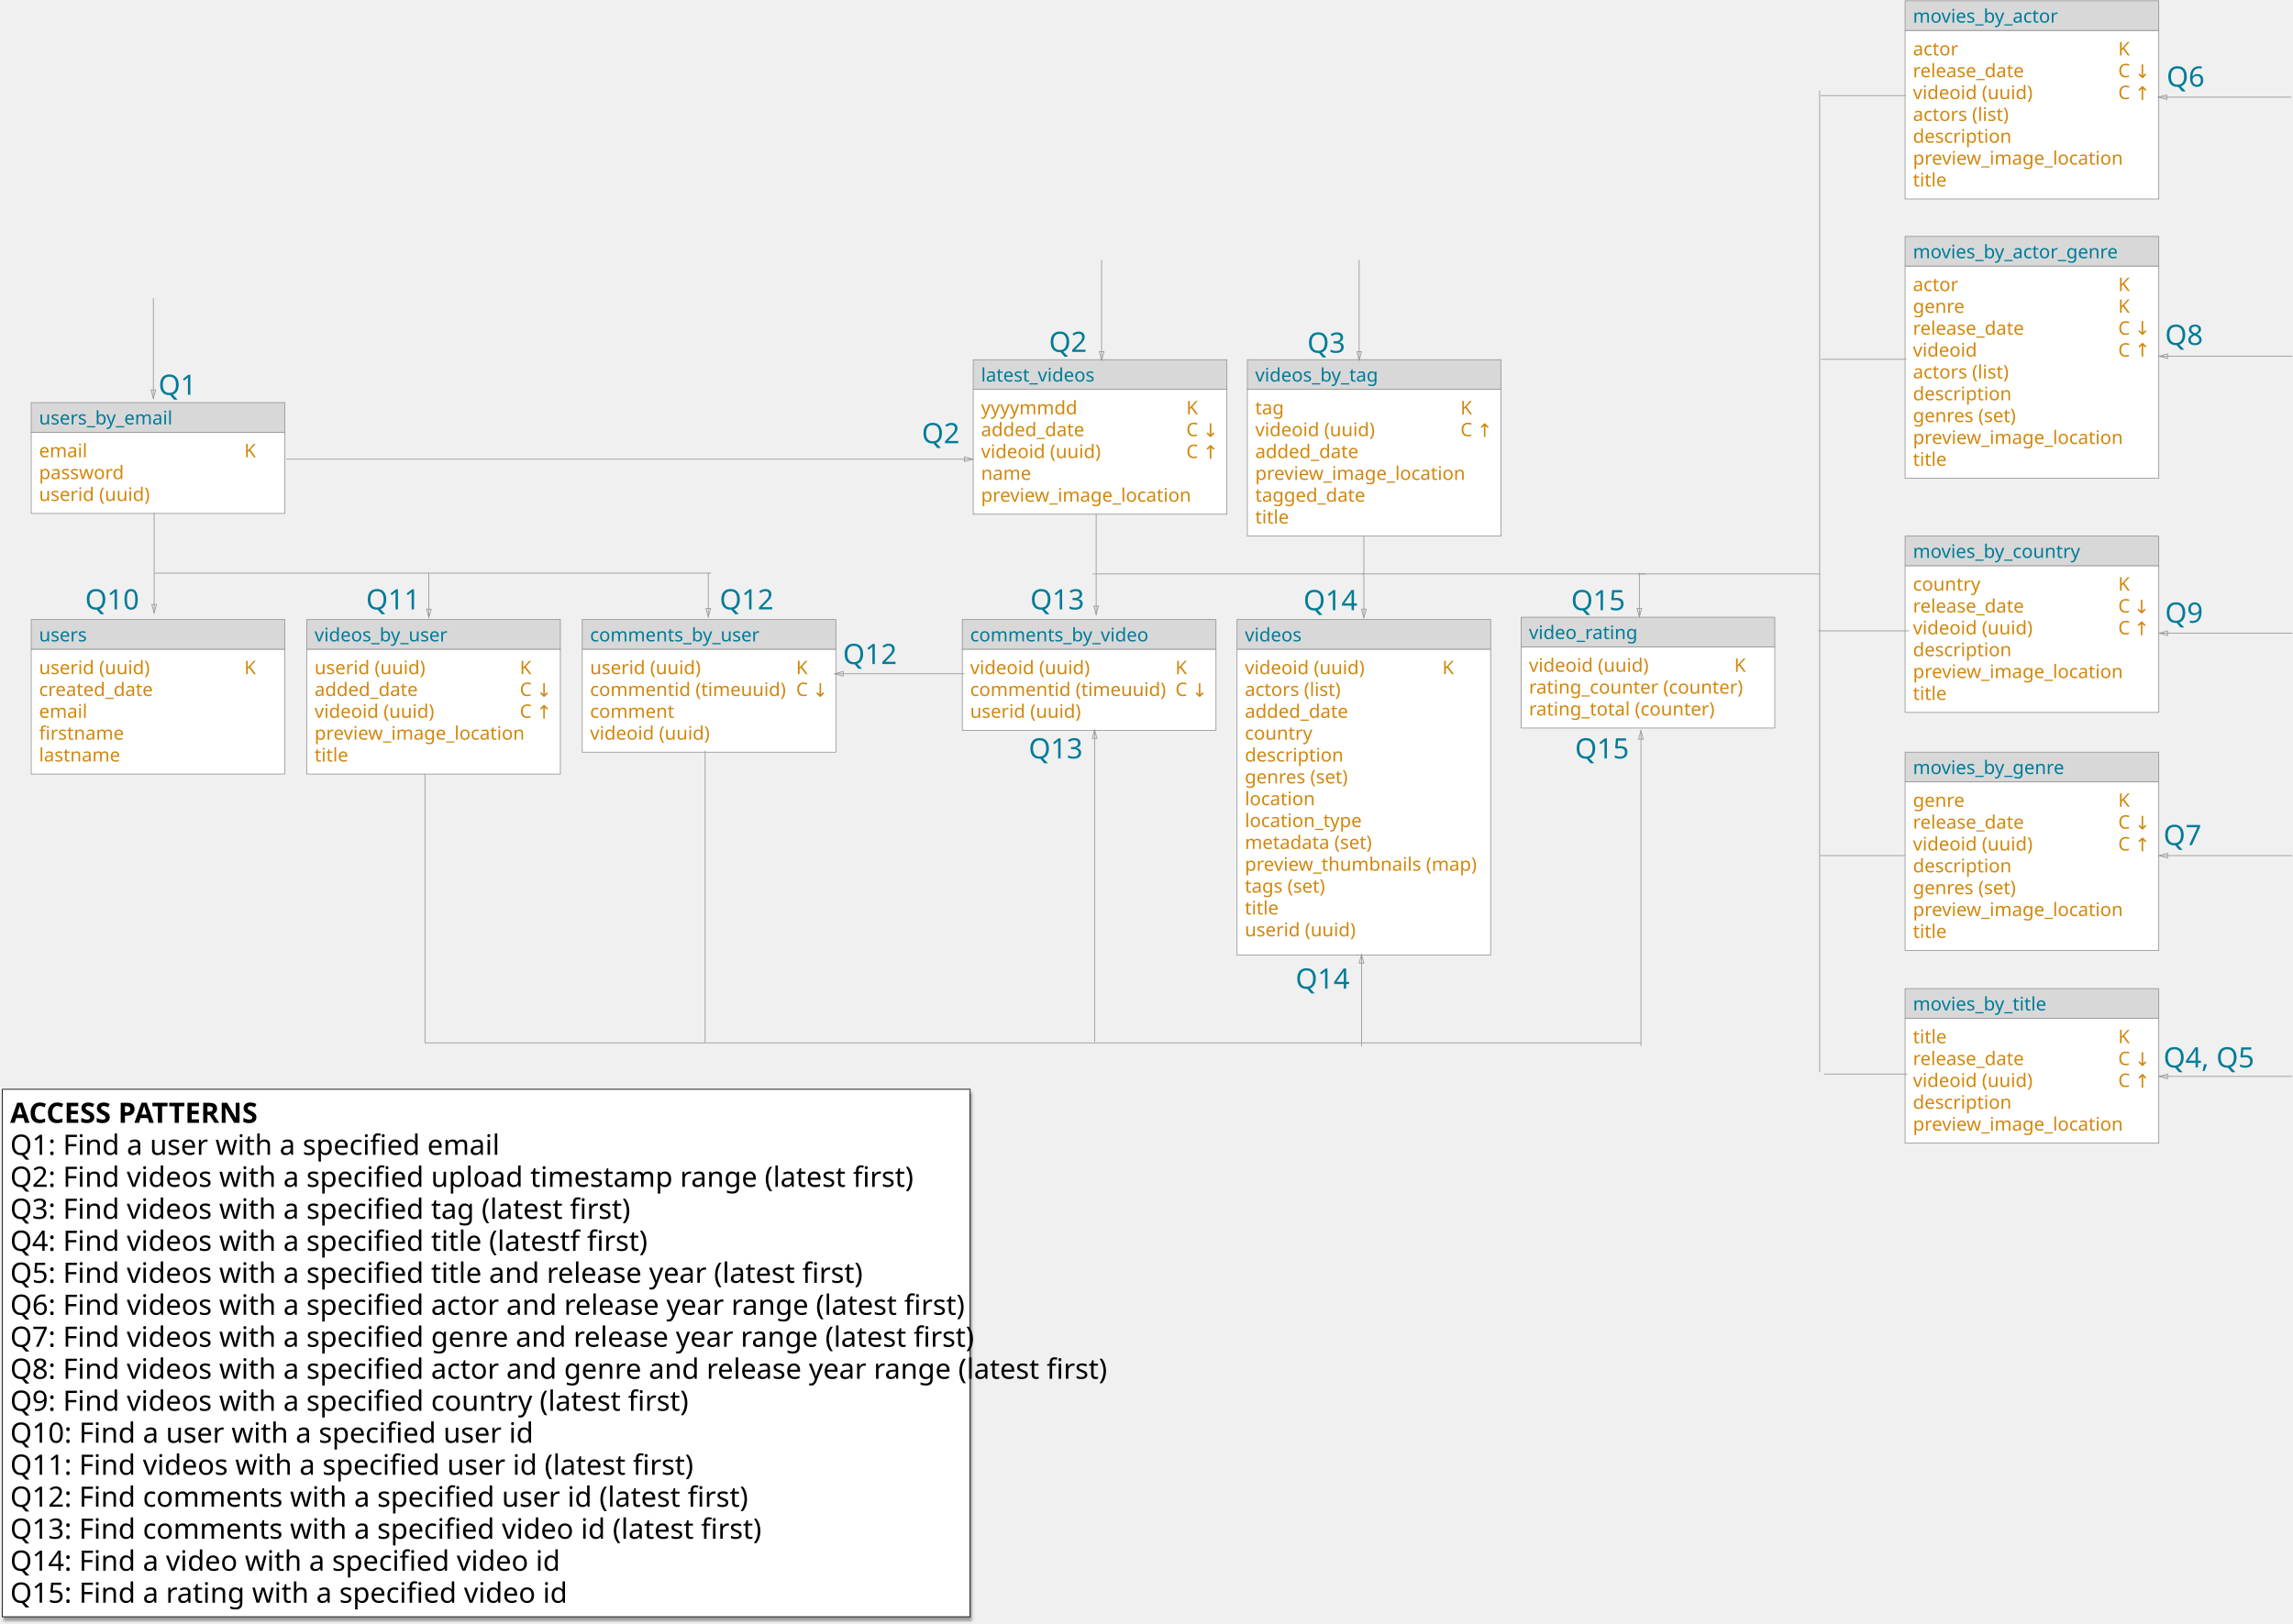
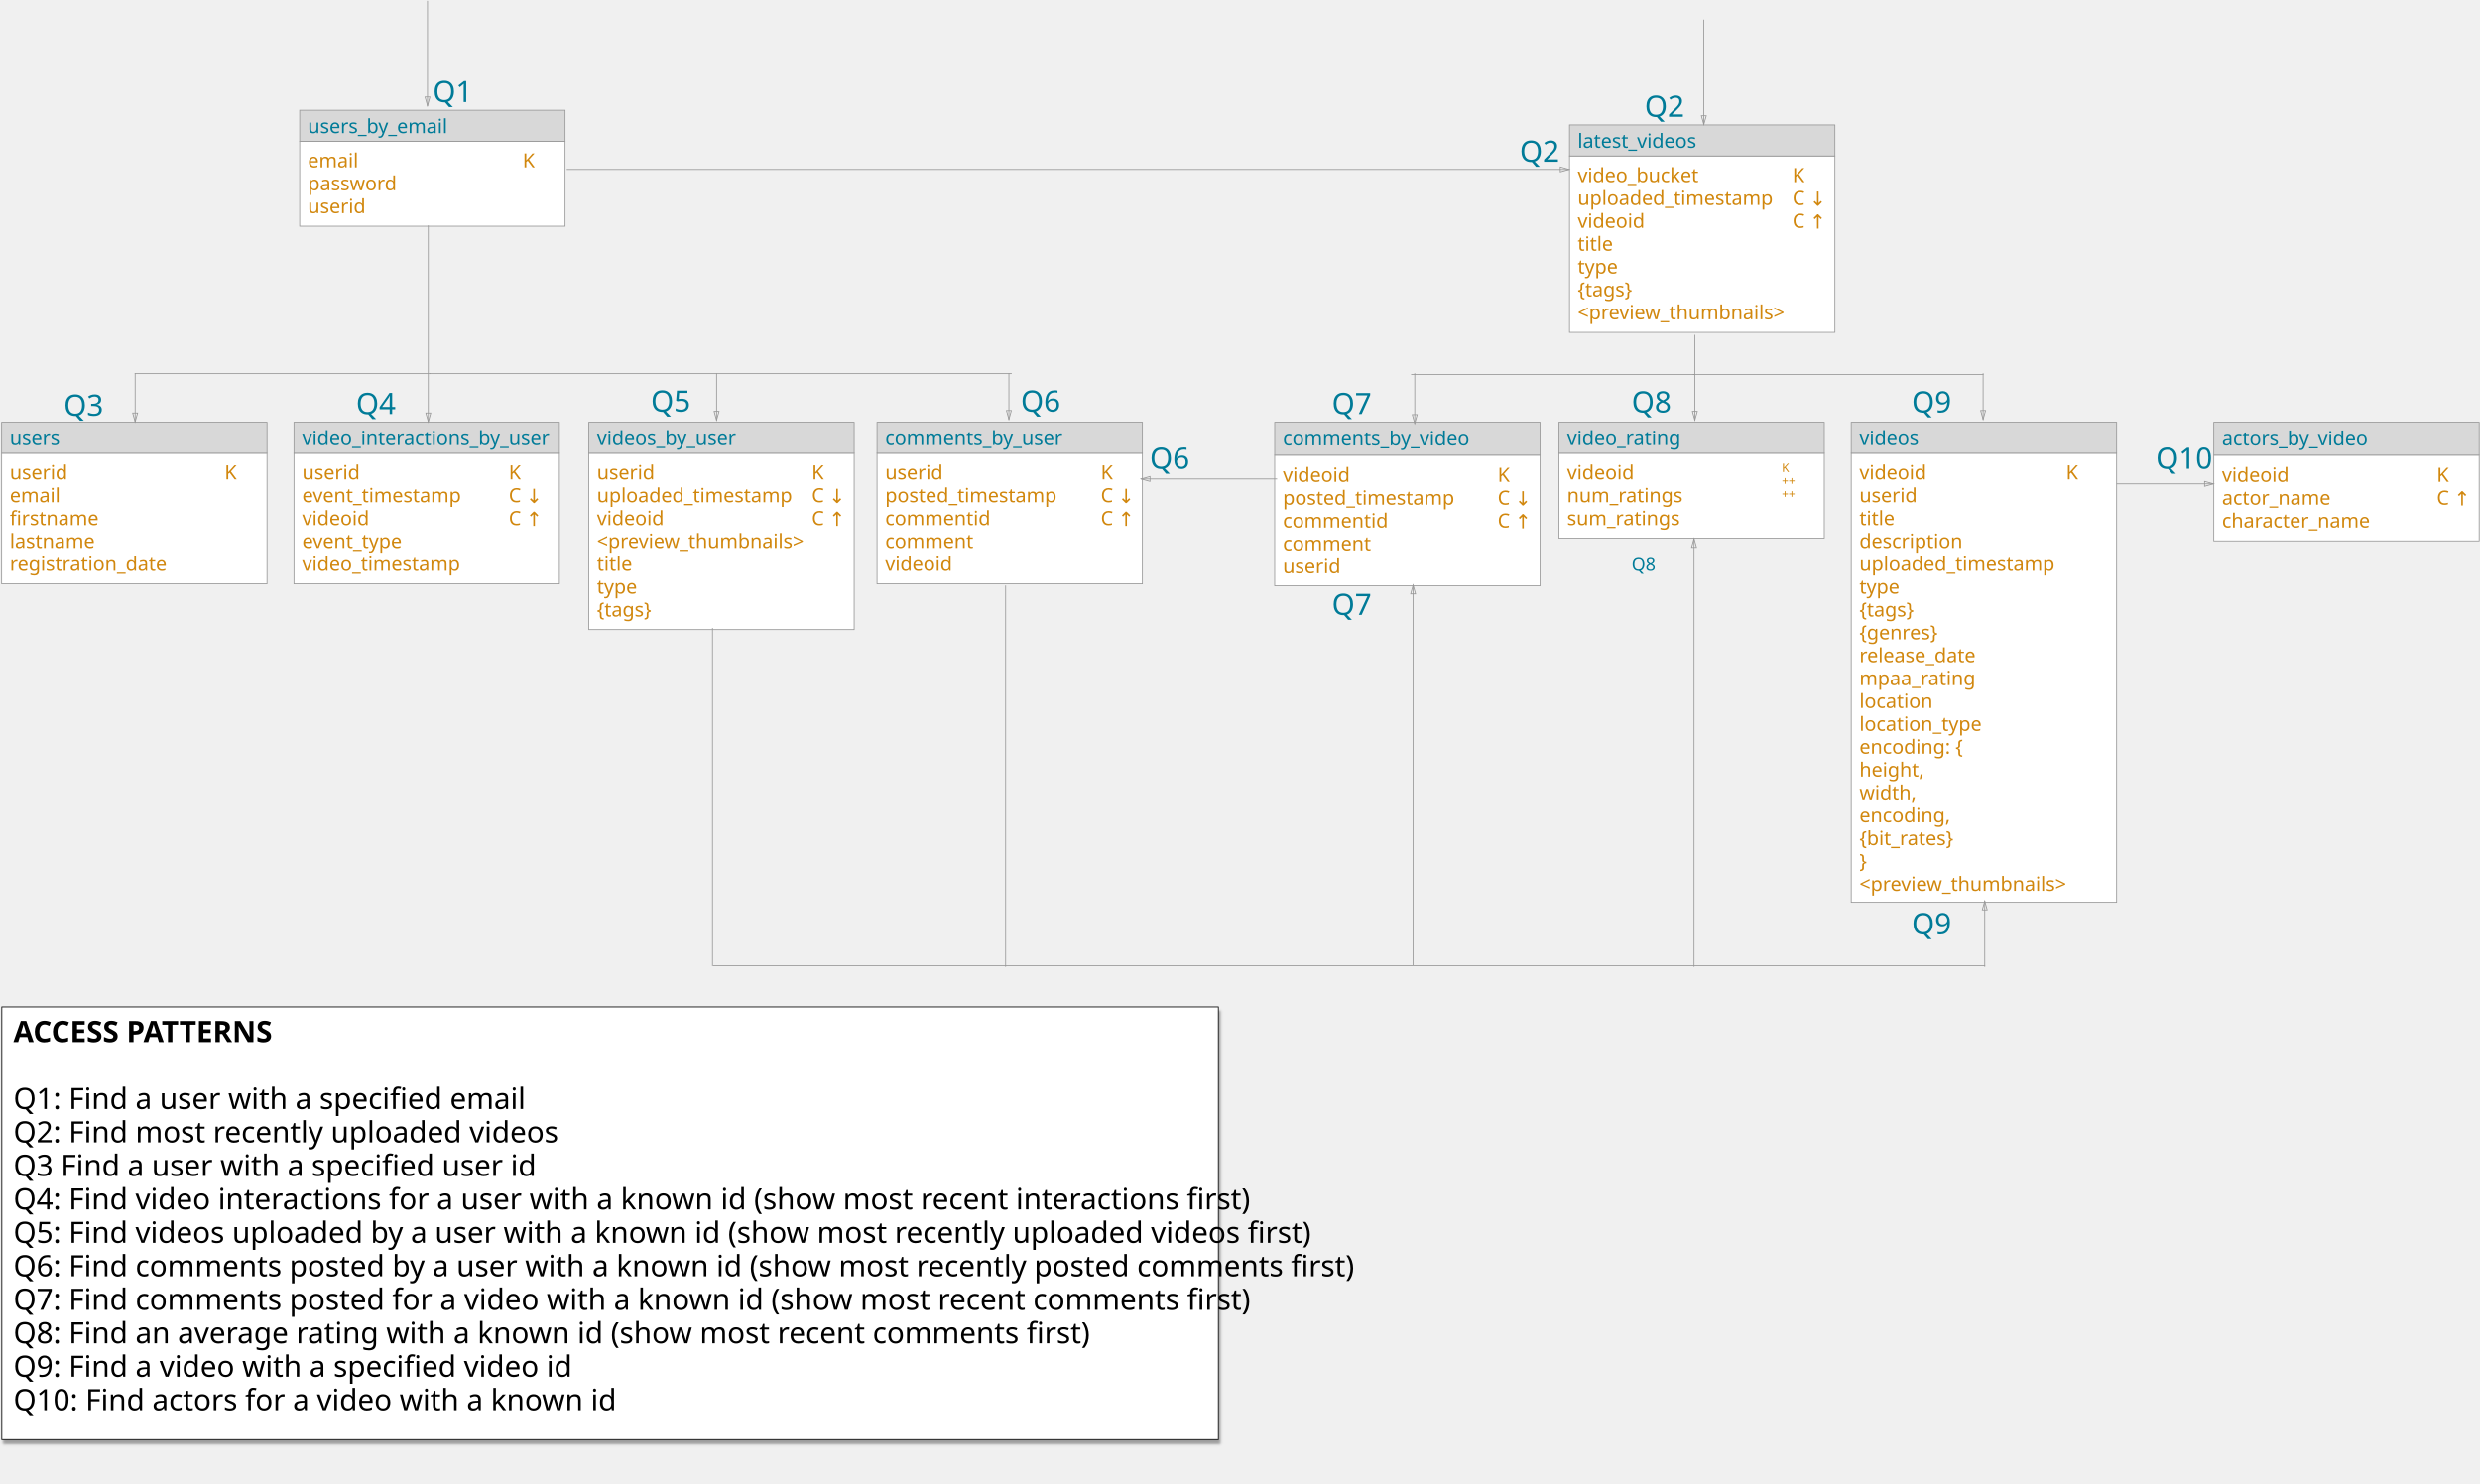
- <svg xmlns="http://www.w3.org/2000/svg" width="2938px" height="2081px" viewBox="0 0 2938 2081" version="1.1">
+ <svg xmlns="http://www.w3.org/2000/svg" width="3037px" height="1817px" viewBox="0 0 3037 1817" version="1.1">
  <defs>
    <filter x="-50%" y="-50%" width="200%" height="200%" filterUnits="objectBoundingBox" id="filter-1">
      <feOffset dx="2" dy="5" in="SourceAlpha" result="shadowOffsetOuter1" />
      <feGaussianBlur stdDeviation="2" in="shadowOffsetOuter1" result="shadowBlurOuter1" />
      <feColorMatrix values="0 0 0 0 0   0 0 0 0 0   0 0 0 0 0  0 0 0 0.35 0" in="shadowBlurOuter1" type="matrix" result="shadowMatrixOuter1" />
      <feMerge>
        <feMergeNode in="shadowMatrixOuter1" />
        <feMergeNode in="SourceGraphic" />
      </feMerge>
    </filter>
  </defs>
  <g id="Page-1" stroke="none" stroke-width="1" fill="none" fill-rule="evenodd">
-     <g id="video_rating" transform="translate(1949, 791)">
+     <g id="Access-Patterns" transform="translate(2, 1233)">
+       <rect id="Rectangle-29" stroke="#000000" fill="#FFFFFF" filter="url(#filter-1)" x="0.217" y="0" width="1489.783" height="530" />
+       <text id="ACCESS-PATTERNS" font-family="Gill Sans" font-size="36" font-weight="bold" fill="#000000">
+         <tspan x="14.419" y="43">ACCESS PATTERNS</tspan>
+         <tspan x="14.419" y="84" font-weight="normal" />
+         <tspan x="14.419" y="125" font-weight="normal">Q1: Find a user with a specified email</tspan>
+         <tspan x="14.419" y="166" font-weight="normal">Q2: Find most recently uploaded videos</tspan>
+         <tspan x="14.419" y="207" font-weight="normal">Q3 Find a user with a specified user id</tspan>
+         <tspan x="14.419" y="248" font-weight="normal">Q4: Find video interactions for a user with a known id (show most recent interactions first)</tspan>
+         <tspan x="14.419" y="289" font-weight="normal">Q5: Find videos uploaded by a user with a known id (show most recently uploaded videos first)</tspan>
+         <tspan x="14.419" y="330" font-weight="normal">Q6: Find comments posted by a user with a known id (show most recently posted comments first)</tspan>
+         <tspan x="14.419" y="371" font-weight="normal">Q7: Find comments posted for a video with a known id (show most recent comments first)</tspan>
+         <tspan x="14.419" y="412" font-weight="normal">Q8: Find an average rating with a known id (show most recent comments first)</tspan>
+         <tspan x="14.419" y="453" font-weight="normal">Q9: Find a video with a specified video id</tspan>
+         <tspan x="14.419" y="494" font-weight="normal">Q10: Find actors for a video with a known id</tspan>
+         <tspan x="667.868" y="494" font-weight="normal" />
+         <tspan x="14.419" y="535" font-weight="normal" />
+       </text>
+     </g>
+     <g id="video_rating" transform="translate(1909, 517)">
      <rect id="Body" stroke="#979797" fill="#FFFFFF" x="0" y="38" width="325" height="104" />
      <rect id="Header" stroke="#979797" fill="#D8D8D8" x="0" y="0" width="325" height="38" />
      <text font-family="Gill Sans" font-size="24" font-weight="normal" fill="#007B98">
        <tspan x="10" y="28">video_rating</tspan>
      </text>
-       <text id="videoid-(uuid)" fill="#D1870D" font-family="Gill Sans" font-size="24" font-weight="normal">
-         <tspan x="10" y="70">videoid (uuid)</tspan>
-         <tspan x="10" y="98">rating_counter (counter)</tspan>
-         <tspan x="10" y="126">rating_total (counter)</tspan>
-       </text>
-       <text id="KKC" font-family="Gill Sans" font-size="24" font-weight="normal" fill="#D1870D">
-         <tspan x="273" y="70">K</tspan>
-       </text>
-     </g>
-     <g id="comments_by_video" transform="translate(1233, 794)">
-       <rect id="Body" stroke="#979797" fill="#FFFFFF" x="0" y="38" width="325" height="104" />
-       <rect id="Header" stroke="#979797" fill="#D8D8D8" x="0" y="0" width="325" height="38" />
-       <text font-family="Gill Sans" font-size="24" font-weight="normal" fill="#007B98">
-         <tspan x="10" y="28">comments_by_video</tspan>
-       </text>
-       <text id="videoid-(uuid)" fill="#D1870D" font-family="Gill Sans" font-size="24" font-weight="normal">
-         <tspan x="10" y="70">videoid (uuid)</tspan>
-         <tspan x="10" y="98">commentid (timeuuid)</tspan>
-         <tspan x="10" y="126">userid (uuid)</tspan>
-       </text>
-       <text id="K" font-family="Gill Sans" font-size="24" font-weight="normal" fill="#D1870D">
-         <tspan x="273" y="70">K</tspan>
-         <tspan x="273" y="98">C</tspan>
-       </text>
-       <text id="Ordering-Copy" font-family="Lucida Grande" font-size="24" font-weight="normal">
-         <tspan x="294" y="71" fill="#D1870D" />
-         <tspan x="294" y="99" fill="#D1870E">↓</tspan>
-       </text>
-     </g>
-     <g id="comments_by_user" transform="translate(746, 794)">
-       <rect id="Body" stroke="#979797" fill="#FFFFFF" x="0" y="38" width="325" height="132" />
+       <text id="videoid" fill="#D1870D" font-family="Gill Sans" font-size="24" font-weight="normal">
+         <tspan x="10" y="70">videoid</tspan>
+         <tspan x="10" y="98">num_ratings</tspan>
+         <tspan x="10" y="126">sum_ratings</tspan>
+       </text>
+       <text id="K" font-family="Gill Sans" font-size="14.4" font-weight="normal" fill="#D1870D">
+         <tspan x="273" y="61">K</tspan>
+         <tspan x="273" y="77">++</tspan>
+         <tspan x="273" y="93">++</tspan>
+       </text>
+     </g>
+     <g id="comments_by_video" transform="translate(1561, 517)">
+       <rect id="Body" stroke="#979797" fill="#FFFFFF" x="0" y="40.375" width="325" height="160" />
+       <rect id="Header" stroke="#979797" fill="#D8D8D8" x="0" y="0" width="325" height="40.375" />
+       <text font-family="Gill Sans" font-size="24" font-weight="normal" fill="#007B98">
+         <tspan x="10" y="28.375">comments_by_video</tspan>
+       </text>
+       <text id="videoid" fill="#D1870D" font-family="Gill Sans" font-size="24" font-weight="normal">
+         <tspan x="10" y="73">videoid</tspan>
+         <tspan x="10" y="101">posted_timestamp</tspan>
+         <tspan x="10" y="129">commentid</tspan>
+         <tspan x="10" y="157">comment</tspan>
+         <tspan x="10" y="185">userid</tspan>
+       </text>
+       <text id="K" font-family="Gill Sans" font-size="24" font-weight="normal" fill="#D1870D">
+         <tspan x="273" y="73">K</tspan>
+         <tspan x="273" y="101">C</tspan>
+         <tspan x="273" y="129">C</tspan>
+       </text>
+       <text id="Ordering-Copy" font-family="Lucida Grande" font-size="24" font-weight="normal" fill="#D1870E">
+         <tspan x="294" y="74" />
+         <tspan x="294" y="102">↓</tspan>
+         <tspan x="294" y="130">↑</tspan>
+       </text>
+     </g>
+     <g id="comments_by_video-copy" transform="translate(2711, 517)">
+       <rect id="Body" stroke="#979797" fill="#FFFFFF" x="0" y="40.375" width="325" height="105" />
+       <rect id="Header" stroke="#979797" fill="#D8D8D8" x="0" y="0" width="325" height="40.375" />
+       <text id="actors_by_video" font-family="Gill Sans" font-size="24" font-weight="normal" fill="#007B98">
+         <tspan x="10" y="28.375">actors_by_video</tspan>
+       </text>
+       <text id="videoid" fill="#D1870D" font-family="Gill Sans" font-size="24" font-weight="normal">
+         <tspan x="10" y="73">videoid</tspan>
+         <tspan x="10" y="101">actor_name</tspan>
+         <tspan x="10" y="129">character_name</tspan>
+       </text>
+       <text id="K" font-family="Gill Sans" font-size="24" font-weight="normal" fill="#D1870D">
+         <tspan x="273" y="73">K</tspan>
+         <tspan x="273" y="101">C</tspan>
+       </text>
+       <text id="Ordering-Copy" font-family="Lucida Grande" font-size="24" font-weight="normal" fill="#D1870E">
+         <tspan x="294" y="74" />
+         <tspan x="294" y="102">↑</tspan>
+       </text>
+     </g>
+     <g id="comments_by_user" transform="translate(1074, 517)">
+       <rect id="Body" stroke="#979797" fill="#FFFFFF" x="0" y="38" width="325" height="160" />
      <rect id="Header" stroke="#979797" fill="#D8D8D8" x="0" y="0" width="325" height="38" />
      <text font-family="Gill Sans" font-size="24" font-weight="normal" fill="#007B98">
        <tspan x="10" y="28">comments_by_user</tspan>
      </text>
-       <text id="userid-(uuid)" fill="#D1870D" font-family="Gill Sans" font-size="24" font-weight="normal">
-         <tspan x="10" y="70">userid (uuid)</tspan>
-         <tspan x="10" y="98">commentid (timeuuid)</tspan>
-         <tspan x="10" y="126">comment</tspan>
-         <tspan x="10" y="154" fill="#D1870E">videoid (uuid)</tspan>
+       <text id="userid" fill="#D1870D" font-family="Gill Sans" font-size="24" font-weight="normal">
+         <tspan x="10" y="70">userid</tspan>
+         <tspan x="10" y="98">posted_timestamp</tspan>
+         <tspan x="10" y="126">commentid</tspan>
+         <tspan x="10" y="154">comment</tspan>
+         <tspan x="10" y="182" fill="#D1870E">videoid</tspan>
      </text>
      <text id="K" font-family="Gill Sans" font-size="24" font-weight="normal" fill="#D1870D">
        <tspan x="274" y="70">K</tspan>
        <tspan x="274" y="98">C</tspan>
+         <tspan x="274" y="126">C</tspan>
      </text>
      <text id="Ordering-Copy-5" font-family="Lucida Grande" font-size="24" font-weight="normal" fill="#D1870E">
        <tspan x="295" y="71" />
        <tspan x="295" y="99">↓</tspan>
-       </text>
-     </g>
-     <g id="videos_by_user" transform="translate(393, 794)">
-       <rect id="Body" stroke="#979797" fill="#FFFFFF" x="0" y="38" width="325" height="160" />
+         <tspan x="295" y="127">↑</tspan>
+       </text>
+     </g>
+     <g id="videos_by_user" transform="translate(721, 517)">
+       <rect id="Body" stroke="#979797" fill="#FFFFFF" x="0" y="38" width="325" height="216" />
      <rect id="Header" stroke="#979797" fill="#D8D8D8" x="0" y="0" width="325" height="38" />
      <text font-family="Gill Sans" font-size="24" font-weight="normal" fill="#007B98">
        <tspan x="10" y="28">videos_by_user</tspan>
      </text>
-       <text id="userid-(uuid)" fill="#D1870D" font-family="Gill Sans" font-size="24" font-weight="normal">
-         <tspan x="10" y="70">userid (uuid)</tspan>
-         <tspan x="10" y="98">added_date</tspan>
-         <tspan x="10" y="126">videoid (uuid)</tspan>
-         <tspan x="10" y="154">preview_image_location</tspan>
+       <text id="userid" fill="#D1870D" font-family="Gill Sans" font-size="24" font-weight="normal">
+         <tspan x="10" y="70">userid</tspan>
+         <tspan x="10" y="98">uploaded_timestamp</tspan>
+         <tspan x="10" y="126">videoid</tspan>
+         <tspan x="10" y="154">&lt;preview_thumbnails&gt;</tspan>
        <tspan x="10" y="182">title</tspan>
+         <tspan x="10" y="210">type</tspan>
+         <tspan x="10" y="238">{tags}</tspan>
      </text>
      <text id="K" font-family="Gill Sans" font-size="24" font-weight="normal" fill="#D1870D">
        <tspan x="273" y="70">K</tspan>
        <tspan x="273" y="98">C</tspan>
        <tspan x="273" y="126">C</tspan>
      </text>
      <text id="Ordering-Copy-2" font-family="Lucida Grande" font-size="24" font-weight="normal" fill="#D1870E">
        <tspan x="294" y="71" />
        <tspan x="294" y="99">↓</tspan>
        <tspan x="294" y="127">↑</tspan>
      </text>
    </g>
-     <g id="movies_by_country" transform="translate(2441, 687)">
-       <rect id="Body" stroke="#979797" fill="#FFFFFF" x="0" y="38" width="325" height="188" />
-       <rect id="Header" stroke="#979797" fill="#D8D8D8" x="0" y="0" width="325" height="38" />
-       <text font-family="Gill Sans" font-size="24" font-weight="normal" fill="#007B98">
-         <tspan x="10" y="28">movies_by_country</tspan>
-       </text>
-       <text id="country" fill="#D1870D" font-family="Gill Sans" font-size="24" font-weight="normal">
-         <tspan x="10" y="70">country</tspan>
-         <tspan x="10" y="98">release_date</tspan>
-         <tspan x="10" y="126">videoid (uuid)</tspan>
-         <tspan x="10" y="154" fill="#D1870E">description</tspan>
-         <tspan x="10" y="182" fill="#D1870E">preview_image_location</tspan>
-         <tspan x="10" y="210">title</tspan>
-       </text>
-       <text id="K" font-family="Gill Sans" font-size="24" font-weight="normal" fill="#D1870D">
-         <tspan x="273" y="70">K</tspan>
-         <tspan x="273" y="98">C</tspan>
-         <tspan x="273" y="126">C</tspan>
-       </text>
-       <text id="Ordering-Copy-3" font-family="Lucida Grande" font-size="24" font-weight="normal" fill="#D1870E">
-         <tspan x="293" y="71" />
-         <tspan x="293" y="99">↓</tspan>
-         <tspan x="293" y="127">↑</tspan>
-       </text>
-     </g>
-     <g id="movies_by_actor_genre" transform="translate(2441, 303)">
-       <rect id="Body" stroke="#979797" fill="#FFFFFF" x="0" y="38" width="325" height="272" />
-       <rect id="Header" stroke="#979797" fill="#D8D8D8" x="0" y="0" width="325" height="38" />
-       <text id="movies_by_actor_genr" font-family="Gill Sans" font-size="24" font-weight="normal" fill="#007B98">
-         <tspan x="10" y="28">movies_by_actor_genre</tspan>
-       </text>
-       <text id="actor" fill="#D1870D" font-family="Gill Sans" font-size="24" font-weight="normal">
-         <tspan x="10" y="70">actor</tspan>
-         <tspan x="10" y="98">genre</tspan>
-         <tspan x="10" y="126">release_date</tspan>
-         <tspan x="10" y="154">videoid</tspan>
-         <tspan x="10" y="182">actors (list)</tspan>
-         <tspan x="10" y="210" fill="#D1870E">description</tspan>
-         <tspan x="118.738" y="210" />
-         <tspan x="10" y="238">genres (set)</tspan>
-         <tspan x="10" y="266">preview_image_location</tspan>
-         <tspan x="10" y="294" fill="#D1870E">title</tspan>
-       </text>
-       <text id="K" font-family="Gill Sans" font-size="24" font-weight="normal" fill="#D1870D">
-         <tspan x="273" y="70">K</tspan>
-         <tspan x="273" y="98">K</tspan>
-         <tspan x="273" y="126">C</tspan>
-         <tspan x="273" y="154">C</tspan>
-       </text>
-       <text id="Ordering-Copy-8" font-family="Lucida Grande" font-size="24" font-weight="normal" fill="#D1870E">
-         <tspan x="294" y="70" />
-         <tspan x="294" y="98" />
-         <tspan x="294" y="126">↓</tspan>
-         <tspan x="294" y="154">↑</tspan>
-       </text>
-     </g>
-     <g id="movies_by_genre" transform="translate(2441, 964)">
+     <g id="latest_videos" transform="translate(1922, 153)">
      <rect id="Body" stroke="#979797" fill="#FFFFFF" x="0" y="38" width="325" height="216" />
      <rect id="Header" stroke="#979797" fill="#D8D8D8" x="0" y="0" width="325" height="38" />
      <text font-family="Gill Sans" font-size="24" font-weight="normal" fill="#007B98">
-         <tspan x="10" y="28">movies_by_genre</tspan>
-       </text>
-       <text id="genre" fill="#D1870D" font-family="Gill Sans" font-size="24" font-weight="normal">
-         <tspan x="10" y="70">genre</tspan>
-         <tspan x="10" y="98">release_date</tspan>
-         <tspan x="10" y="126">videoid (uuid)</tspan>
-         <tspan x="10" y="154">description</tspan>
-         <tspan x="10" y="182" fill="#D1870E">genres (set)</tspan>
-         <tspan x="124.398" y="182" />
-         <tspan x="10" y="210">preview_image_location</tspan>
-         <tspan x="10" y="238" fill="#D1870E">title</tspan>
-       </text>
-       <text id="K" font-family="Gill Sans" font-size="24" font-weight="normal" fill="#D1870D">
-         <tspan x="273" y="70">K</tspan>
-         <tspan x="273" y="98">C</tspan>
-         <tspan x="273" y="126">C</tspan>
-       </text>
-       <text id="Ordering-Copy-7" font-family="Lucida Grande" font-size="24" font-weight="normal" fill="#D1870E">
-         <tspan x="294" y="71" />
-         <tspan x="294" y="99">↓</tspan>
-         <tspan x="294" y="127">↑</tspan>
-       </text>
-     </g>
-     <g id="movies_by_actor" transform="translate(2441, 1)">
-       <rect id="Body" stroke="#979797" fill="#FFFFFF" x="0" y="38" width="325" height="216" />
-       <rect id="Header" stroke="#979797" fill="#D8D8D8" x="0" y="0" width="325" height="38" />
-       <text font-family="Gill Sans" font-size="24" font-weight="normal" fill="#007B98">
-         <tspan x="10" y="28">movies_by_actor</tspan>
-       </text>
-       <text id="actor" fill="#D1870D" font-family="Gill Sans" font-size="24" font-weight="normal">
-         <tspan x="10" y="70">actor</tspan>
-         <tspan x="10" y="98">release_date</tspan>
-         <tspan x="10" y="126">videoid (uuid)</tspan>
-         <tspan x="10" y="154">actors (list)</tspan>
-         <tspan x="10" y="182">description</tspan>
-         <tspan x="10" y="210">preview_image_location</tspan>
-         <tspan x="10" y="238">title</tspan>
+         <tspan x="10" y="28">latest_videos</tspan>
+       </text>
+       <text id="video_bucket" fill="#D1870D" font-family="Gill Sans" font-size="24" font-weight="normal">
+         <tspan x="10" y="70">video_bucket</tspan>
+         <tspan x="10" y="98">uploaded_timestamp</tspan>
+         <tspan x="10" y="126">videoid</tspan>
+         <tspan x="10" y="154">title</tspan>
+         <tspan x="10" y="182">type</tspan>
+         <tspan x="10" y="210">{tags}</tspan>
+         <tspan x="10" y="238">&lt;preview_thumbnails&gt;</tspan>
      </text>
      <text id="K" font-family="Gill Sans" font-size="24" font-weight="normal" fill="#D1870D">
        <tspan x="273" y="70">K</tspan>
        <tspan x="273" y="98">C</tspan>
        <tspan x="273" y="126">C</tspan>
      </text>
      <text id="Ordering-Copy-6" font-family="Lucida Grande" font-size="24" font-weight="normal" fill="#D1870E">
        <tspan x="294" y="71" />
        <tspan x="294" y="99">↓</tspan>
        <tspan x="294" y="127">↑</tspan>
      </text>
    </g>
-     <g id="latest_videos" transform="translate(1247, 461)">
+     <g id="videos" transform="translate(2267, 517)">
+       <rect id="Body" stroke="#979797" fill="#FFFFFF" x="0" y="38" width="325" height="550" />
+       <rect id="Header" stroke="#979797" fill="#D8D8D8" x="0" y="0" width="325" height="38" />
+       <text font-family="Gill Sans" font-size="24" font-weight="normal" fill="#007B98">
+         <tspan x="10" y="28">videos</tspan>
+       </text>
+       <text id="videoid" fill="#D1870D" font-family="Gill Sans" font-size="24" font-weight="normal">
+         <tspan x="10" y="70">videoid</tspan>
+         <tspan x="10" y="98" fill="#D1870E">userid</tspan>
+         <tspan x="10" y="126" fill="#D1870E">title</tspan>
+         <tspan x="48.004" y="126" />
+         <tspan x="10" y="154">description</tspan>
+         <tspan x="10" y="182" fill="#D1870E">uploaded_timestamp</tspan>
+         <tspan x="10" y="210" fill="#D1870E">type</tspan>
+         <tspan x="10" y="238" fill="#D1870E">{tags}</tspan>
+         <tspan x="10" y="266" fill="#D1870E">{genres}</tspan>
+         <tspan x="89.477" y="266" />
+         <tspan x="10" y="294">release_date</tspan>
+         <tspan x="10" y="322">mpaa_rating</tspan>
+         <tspan x="10" y="350" fill="#D1870E">location</tspan>
+         <tspan x="10" y="378" fill="#D1870E">location_type</tspan>
+         <tspan x="142.996" y="378" />
+         <tspan x="10" y="406">encoding: {</tspan>
+         <tspan x="10" y="434">   height,</tspan>
+         <tspan x="10" y="462">   width,</tspan>
+         <tspan x="10" y="490">   encoding,</tspan>
+         <tspan x="10" y="518">   {bit_rates}</tspan>
+         <tspan x="10" y="546">}</tspan>
+         <tspan x="10" y="574" fill="#D1870E">&lt;preview_thumbnails&gt;</tspan>
+         <tspan x="232.094" y="574" />
+         <tspan x="10" y="602" />
+       </text>
+       <text id="K" font-family="Gill Sans" font-size="24" font-weight="normal" fill="#D1870D">
+         <tspan x="263" y="70">K</tspan>
+       </text>
+     </g>
+     <g id="videos-copy" transform="translate(360, 517)">
      <rect id="Body" stroke="#979797" fill="#FFFFFF" x="0" y="38" width="325" height="160" />
      <rect id="Header" stroke="#979797" fill="#D8D8D8" x="0" y="0" width="325" height="38" />
-       <text font-family="Gill Sans" font-size="24" font-weight="normal" fill="#007B98">
-         <tspan x="10" y="28">latest_videos</tspan>
-       </text>
-       <text id="yyyymmdd" fill="#D1870D" font-family="Gill Sans" font-size="24" font-weight="normal">
-         <tspan x="10" y="70">yyyymmdd</tspan>
-         <tspan x="10" y="98">added_date</tspan>
-         <tspan x="10" y="126">videoid (uuid)</tspan>
-         <tspan x="10" y="154">name</tspan>
-         <tspan x="10" y="182">preview_image_location</tspan>
-       </text>
-       <text id="K" font-family="Gill Sans" font-size="24" font-weight="normal" fill="#D1870D">
-         <tspan x="273" y="70">K</tspan>
-         <tspan x="273" y="98">C</tspan>
-         <tspan x="273" y="126">C</tspan>
-       </text>
-       <text id="Ordering-Copy-6" font-family="Lucida Grande" font-size="24" font-weight="normal" fill="#D1870E">
-         <tspan x="294" y="71" />
-         <tspan x="294" y="99">↓</tspan>
-         <tspan x="294" y="127">↑</tspan>
-       </text>
-     </g>
-     <g id="videos_by_title" transform="translate(2441, 1267)">
-       <rect id="Body" stroke="#979797" fill="#FFFFFF" x="0" y="38" width="325" height="160" />
-       <rect id="Header" stroke="#979797" fill="#D8D8D8" x="0" y="0" width="325" height="38" />
-       <text id="movies_by_title" font-family="Gill Sans" font-size="24" font-weight="normal" fill="#007B98">
-         <tspan x="10" y="28">movies_by_title</tspan>
-       </text>
-       <text id="title" fill="#D1870D" font-family="Gill Sans" font-size="24" font-weight="normal">
-         <tspan x="10" y="70">title</tspan>
-         <tspan x="10" y="98">release_date</tspan>
-         <tspan x="10" y="126">videoid (uuid)</tspan>
-         <tspan x="10" y="154">description</tspan>
-         <tspan x="10" y="182">preview_image_location</tspan>
-       </text>
-       <text id="K" font-family="Gill Sans" font-size="24" font-weight="normal" fill="#D1870D">
-         <tspan x="273" y="70">K</tspan>
-         <tspan x="273" y="98">C</tspan>
-         <tspan x="273" y="126">C</tspan>
-       </text>
-       <text id="Ordering-Copy-4" font-family="Lucida Grande" font-size="24" font-weight="normal" fill="#D1870E">
-         <tspan x="294" y="71" />
-         <tspan x="294" y="99">↓</tspan>
-         <tspan x="294" y="127">↑</tspan>
-       </text>
-     </g>
-     <g id="videos_by_tag" transform="translate(1598.25, 461)">
-       <rect id="Body" stroke="#979797" fill="#FFFFFF" x="0" y="38" width="325" height="188" />
-       <rect id="Header" stroke="#979797" fill="#D8D8D8" x="0" y="0" width="325" height="38" />
-       <text font-family="Gill Sans" font-size="24" font-weight="normal" fill="#007B98">
-         <tspan x="10" y="28">videos_by_tag</tspan>
-       </text>
-       <text id="Ordering" font-family="Lucida Grande" font-size="24" font-weight="normal">
-         <tspan x="294" y="71" fill="#D1870D" />
-         <tspan x="294" y="99" fill="#D1870E">↑</tspan>
-       </text>
-       <text id="tag" fill="#D1870D" font-family="Gill Sans" font-size="24" font-weight="normal">
-         <tspan x="10" y="70">tag</tspan>
-         <tspan x="10" y="98">videoid (uuid)</tspan>
-         <tspan x="10" y="126">added_date</tspan>
-         <tspan x="10" y="154">preview_image_location</tspan>
-         <tspan x="10" y="182">tagged_date</tspan>
-         <tspan x="10" y="210" fill="#D1870E">title</tspan>
-       </text>
-       <text id="K" font-family="Gill Sans" font-size="24" font-weight="normal" fill="#D1870D">
-         <tspan x="273" y="70">K</tspan>
-         <tspan x="273" y="98">C</tspan>
-       </text>
-     </g>
-     <g id="videos" transform="translate(1585, 794)">
-       <rect id="Body" stroke="#979797" fill="#FFFFFF" x="0" y="38" width="325" height="392" />
-       <rect id="Header" stroke="#979797" fill="#D8D8D8" x="0" y="0" width="325" height="38" />
-       <text font-family="Gill Sans" font-size="24" font-weight="normal" fill="#007B98">
-         <tspan x="10" y="28">videos</tspan>
-       </text>
-       <text id="videoid-(uuid)" fill="#D1870D" font-family="Gill Sans" font-size="24" font-weight="normal">
-         <tspan x="10" y="70">videoid (uuid)</tspan>
-         <tspan x="10" y="98" fill="#D1870E">actors (list)</tspan>
-         <tspan x="120.66" y="98" />
-         <tspan x="10" y="126" fill="#D1870E">added_date</tspan>
-         <tspan x="10" y="154" fill="#D1870E">country</tspan>
-         <tspan x="86.477" y="154" />
-         <tspan x="10" y="182">description</tspan>
-         <tspan x="10" y="210" fill="#D1870E">genres (set)</tspan>
-         <tspan x="124.398" y="210" />
-         <tspan x="10" y="238">location</tspan>
-         <tspan x="10" y="266">location_type</tspan>
-         <tspan x="10" y="294" fill="#D1870E">metadata (set)</tspan>
-         <tspan x="149.852" y="294" />
-         <tspan x="10" y="322">preview_thumbnails (map)</tspan>
-         <tspan x="10" y="350">tags (set)</tspan>
-         <tspan x="10" y="378" fill="#D1870E">title</tspan>
-         <tspan x="10" y="406" fill="#D1870E">userid (uuid)</tspan>
-         <tspan x="133.41" y="406" />
+       <text id="video_interactions_b" font-family="Gill Sans" font-size="24" font-weight="normal" fill="#007B98">
+         <tspan x="10" y="28">video_interactions_by_user</tspan>
+       </text>
+       <text id="userid" fill="#D1870D" font-family="Gill Sans" font-size="24" font-weight="normal">
+         <tspan x="10" y="70">userid</tspan>
+         <tspan x="10" y="98">event_timestamp</tspan>
+         <tspan x="10" y="126">videoid</tspan>
+         <tspan x="10" y="154">event_type</tspan>
+         <tspan x="10" y="182">video_timestamp</tspan>
      </text>
      <text id="K" font-family="Gill Sans" font-size="24" font-weight="normal" fill="#D1870D">
        <tspan x="263" y="70">K</tspan>
-       </text>
-     </g>
-     <g id="users" transform="translate(40, 794)">
+         <tspan x="263" y="98">C</tspan>
+         <tspan x="263" y="126">C</tspan>
+       </text>
+       <text id="Ordering-Copy-9" font-family="Lucida Grande" font-size="24" font-weight="normal">
+         <tspan x="284" y="71" fill="#D1870D" />
+         <tspan x="284" y="99" fill="#D1870E">↓</tspan>
+         <tspan x="284" y="127" fill="#D1870E">↑</tspan>
+       </text>
+     </g>
+     <g id="users" transform="translate(2, 517)">
      <rect id="Body" stroke="#979797" fill="#FFFFFF" x="0" y="38" width="325" height="160" />
      <rect id="Header" stroke="#979797" fill="#D8D8D8" x="0" y="0" width="325" height="38" />
      <text id="Video_event" font-family="Gill Sans" font-size="24" font-weight="normal" fill="#007B98">
        <tspan x="10" y="28">users</tspan>
      </text>
-       <text id="userid-(uuid)" fill="#D1870D" font-family="Gill Sans" font-size="24" font-weight="normal">
-         <tspan x="10" y="70">userid (uuid)</tspan>
-         <tspan x="10" y="98">created_date</tspan>
-         <tspan x="10" y="126">email</tspan>
-         <tspan x="10" y="154">firstname</tspan>
-         <tspan x="10" y="182">lastname</tspan>
+       <text id="userid" fill="#D1870D" font-family="Gill Sans" font-size="24" font-weight="normal">
+         <tspan x="10" y="70">userid</tspan>
+         <tspan x="10" y="98">email</tspan>
+         <tspan x="10" y="126">firstname</tspan>
+         <tspan x="10" y="154">lastname</tspan>
+         <tspan x="10" y="182" fill="#D1870E">registration_date</tspan>
      </text>
      <text id="KKC" font-family="Gill Sans" font-size="24" font-weight="normal" fill="#D1870D">
        <tspan x="273" y="70">K</tspan>
      </text>
    </g>
-     <g id="users_by_email" transform="translate(40, 516)">
+     <g id="users_by_email" transform="translate(367, 135)">
      <rect id="Body" stroke="#979797" fill="#FFFFFF" x="0" y="38" width="325" height="104" />
      <rect id="Header" stroke="#979797" fill="#D8D8D8" x="0" y="0" width="325" height="38" />
      <text font-family="Gill Sans" font-size="24" font-weight="normal" fill="#007B98">
        <tspan x="10" y="28">users_by_email</tspan>
      </text>
      <text id="email" fill="#D1870D" font-family="Gill Sans" font-size="24" font-weight="normal">
        <tspan x="10" y="70">email</tspan>
        <tspan x="10" y="98">password</tspan>
-         <tspan x="10" y="126">userid (uuid)</tspan>
+         <tspan x="10" y="126">userid</tspan>
      </text>
      <text id="KKC" font-family="Gill Sans" font-size="24" font-weight="normal" fill="#D1870D">
        <tspan x="273" y="70">K</tspan>
      </text>
    </g>
-     <path d="M196.5,382.5 L196.5,510.5" id="Line" stroke="#979797" stroke-linecap="square" />
-     <path id="Line-decoration-1" d="M196.5,510.5 L199.5,499.7 L193.5,499.7 L196.5,510.5 Z" stroke="#979797" stroke-linecap="square" />
-     <path d="M1411.5,333.5 L1411.5,461.5" id="Line-Copy-5" stroke="#979797" stroke-linecap="square" />
-     <path id="Line-Copy-5-decoration-1" d="M1411.5,461.5 L1414.5,450.7 L1408.5,450.7 L1411.5,461.5 Z" stroke="#979797" stroke-linecap="square" />
-     <path d="M197.5,657.5 L197.5,785.5" id="Line" stroke="#979797" stroke-linecap="square" />
-     <path id="Line-decoration-1" d="M197.5,785.5 L200.5,774.7 L194.5,774.7 L197.5,785.5 Z" stroke="#979797" stroke-linecap="square" />
-     <path d="M198.5,734.5 L910.5,734.5" id="Line" stroke="#979797" stroke-linecap="square" />
-     <path d="M549.5,734.5 L549.5,791.5" id="Line" stroke="#979797" stroke-linecap="square" />
-     <path id="Line-decoration-1" d="M549.5,791.5 L552.5,780.7 L546.5,780.7 L549.5,791.5 Z" stroke="#979797" stroke-linecap="square" />
-     <path d="M907.5,734.5 L907.5,790.5" id="Line" stroke="#979797" stroke-linecap="square" />
-     <path id="Line-decoration-1" d="M907.5,790.5 L910.5,779.7 L904.5,779.7 L907.5,790.5 Z" stroke="#979797" stroke-linecap="square" />
-     <path d="M1235.5,863.5 L1069.5,863.5" id="Line" stroke="#979797" stroke-linecap="square" />
-     <path id="Line-decoration-1" d="M1069.5,863.5 L1080.3,866.5 L1080.3,860.5 L1069.5,863.5 Z" stroke="#979797" stroke-linecap="square" />
-     <path d="M1747.5,687.5 L1747.5,791.5" id="Line" stroke="#979797" stroke-linecap="square" />
-     <path id="Line-decoration-1" d="M1747.5,791.5 L1750.5,780.7 L1744.5,780.7 L1747.5,791.5 Z" stroke="#979797" stroke-linecap="square" />
-     <path d="M1746.5,735.5 L1400.5,735.5" id="Line" stroke="#979797" stroke-linecap="square" />
-     <path d="M1745.5,735.5 L2108.5,735.5" id="Line" stroke="#979797" stroke-linecap="square" />
-     <path d="M1404.5,658.5 L1404.5,787.5" id="Line" stroke="#979797" stroke-linecap="square" />
-     <path id="Line-decoration-1" d="M1404.5,787.5 L1407.5,776.7 L1401.5,776.7 L1404.5,787.5 Z" stroke="#979797" stroke-linecap="square" />
-     <path d="M2100.5,734.5 L2100.5,790.5" id="Line" stroke="#979797" stroke-linecap="square" />
-     <path id="Line-decoration-1" d="M2100.5,790.5 L2103.5,779.7 L2097.5,779.7 L2100.5,790.5 Z" stroke="#979797" stroke-linecap="square" />
-     <path d="M2331.5,116.5 L2331.5,1373.5" id="Line" stroke="#979797" stroke-linecap="square" />
-     <path d="M2337.5,1376.5 L2443.5,1376.5" id="Line" stroke="#979797" stroke-linecap="square" />
-     <path d="M2332.5,1096.5 L2440.5,1096.5" id="Line" stroke="#979797" stroke-linecap="square" />
-     <path d="M2330.5,808.5 L2445.5,808.5" id="Line" stroke="#979797" stroke-linecap="square" />
-     <path d="M2333.5,460.5 L2442.5,460.5" id="Line" stroke="#979797" stroke-linecap="square" />
-     <path d="M2333.5,122.5 L2441.5,122.5" id="Line" stroke="#979797" stroke-linecap="square" />
-     <path d="M2099.5,735.5 L2331.5,735.5" id="Line" stroke="#979797" stroke-linecap="square" />
-     <path d="M2935.5,124.5 L2765.5,124.5" id="Line" stroke="#979797" stroke-linecap="square" />
-     <path id="Line-decoration-1" d="M2765.5,124.5 L2776.3,127.5 L2776.3,121.5 L2765.5,124.5 Z" stroke="#979797" stroke-linecap="square" />
-     <path d="M2936.5,456.5 L2766.5,456.5" id="Line-Copy" stroke="#979797" stroke-linecap="square" />
-     <path id="Line-Copy-decoration-1" d="M2766.5,456.5 L2777.3,459.5 L2777.3,453.5 L2766.5,456.5 Z" stroke="#979797" stroke-linecap="square" />
-     <path d="M2936.5,811.5 L2766.5,811.5" id="Line-Copy-2" stroke="#979797" stroke-linecap="square" />
-     <path id="Line-Copy-2-decoration-1" d="M2766.5,811.5 L2777.3,814.5 L2777.3,808.5 L2766.5,811.5 Z" stroke="#979797" stroke-linecap="square" />
-     <path d="M2936.5,1096.5 L2766.5,1096.5" id="Line-Copy-3" stroke="#979797" stroke-linecap="square" />
-     <path id="Line-Copy-3-decoration-1" d="M2766.5,1096.5 L2777.3,1099.5 L2777.3,1093.5 L2766.5,1096.5 Z" stroke="#979797" stroke-linecap="square" />
-     <path d="M2936.5,1379.5 L2766.5,1379.5" id="Line-Copy-4" stroke="#979797" stroke-linecap="square" />
-     <path id="Line-Copy-4-decoration-1" d="M2766.5,1379.5 L2777.3,1382.5 L2777.3,1376.5 L2766.5,1379.5 Z" stroke="#979797" stroke-linecap="square" />
-     <path d="M1402.5,1334.5 L1402.5,935.5" id="Line" stroke="#979797" stroke-linecap="square" />
-     <path id="Line-decoration-1" d="M1402.5,935.5 L1399.5,946.3 L1405.5,946.3 L1402.5,935.5 Z" stroke="#979797" stroke-linecap="square" />
-     <path d="M1744.5,1340.5 L1744.5,1223.5" id="Line" stroke="#979797" stroke-linecap="square" />
-     <path id="Line-decoration-1" d="M1744.5,1223.5 L1741.5,1234.3 L1747.5,1234.3 L1744.5,1223.5 Z" stroke="#979797" stroke-linecap="square" />
-     <path d="M2102.5,1340.5 L2102.5,936.5" id="Line" stroke="#979797" stroke-linecap="square" />
-     <path id="Line-decoration-1" d="M2102.5,936.5 L2099.5,947.3 L2105.5,947.3 L2102.5,936.5 Z" stroke="#979797" stroke-linecap="square" />
-     <path d="M2102.5,1336.5 L545.5,1336.5" id="Line" stroke="#979797" stroke-linecap="square" />
-     <path d="M544.5,992.5 L544.5,1336.5" id="Line" stroke="#979797" stroke-linecap="square" />
-     <path d="M903.5,962.5 L903.5,1335.5" id="Line" stroke="#979797" stroke-linecap="square" />
-     <g id="Access-Patterns" transform="translate(2, 1396)">
-       <rect id="Rectangle-29" stroke="#000000" fill="#FFFFFF" filter="url(#filter-1)" x="0.983" y="0" width="1240.02" height="676" />
-       <text id="ACCESS-PATTERNS" font-family="Gill Sans" font-size="36" font-weight="bold" fill="#000000">
-         <tspan x="10.98" y="43">ACCESS PATTERNS</tspan>
-         <tspan x="379.558" y="43" font-weight="normal" />
-         <tspan x="10.98" y="84" font-weight="normal">Q1:  Find a user with a specified email</tspan>
-         <tspan x="10.98" y="125" font-weight="normal">Q2: Find videos with a specified upload timestamp range (latest first)</tspan>
-         <tspan x="10.98" y="166" font-weight="normal">Q3: Find videos with a specified tag (latest first)</tspan>
-         <tspan x="10.98" y="207" font-weight="normal">Q4: Find videos with a specified title (latestf first)</tspan>
-         <tspan x="10.98" y="248" font-weight="normal">Q5: Find videos with a specified title and release year (latest first)</tspan>
-         <tspan x="10.98" y="289" font-weight="normal">Q6: Find videos with a specified actor and release year range (latest first)</tspan>
-         <tspan x="10.98" y="330" font-weight="normal">Q7: Find videos with a 	specified genre and release year range (latest first)</tspan>
-         <tspan x="10.98" y="371" font-weight="normal">Q8: Find videos with a specified actor and genre and release year range (latest first)</tspan>
-         <tspan x="10.98" y="412" font-weight="normal">Q9: Find videos with a specified country (latest first)</tspan>
-         <tspan x="10.98" y="453" font-weight="normal">Q10: Find a user with a specified user id</tspan>
-         <tspan x="10.98" y="494" font-weight="normal">Q11: Find videos with a specified user id (latest first)</tspan>
-         <tspan x="10.98" y="535" font-weight="normal">Q12: Find comments with a specified user id (latest first)</tspan>
-         <tspan x="10.98" y="576" font-weight="normal">Q13: Find comments with a specified video id (latest first)</tspan>
-         <tspan x="10.98" y="617" font-weight="normal">Q14: Find a video with a specified video id</tspan>
-         <tspan x="10.98" y="658" font-weight="normal">Q15: Find a rating with a specified video id</tspan>
-       </text>
-     </g>
-     <text id="Q10-Copy" font-family="Gill Sans" font-size="36" font-weight="normal" fill="#007B98">
-       <tspan x="109" y="781">Q10</tspan>
+     <path d="M523.5,1.5 L523.5,129.5" id="Line" stroke="#979797" stroke-linecap="square" />
+     <path id="Line-decoration-1" d="M523.5,129.5 L526.5,118.7 L520.5,118.7 L523.5,129.5 Z" stroke="#979797" stroke-linecap="square" />
+     <path d="M2086.5,24.5 L2086.5,152.5" id="Line-Copy-5" stroke="#979797" stroke-linecap="square" />
+     <path id="Line-Copy-5-decoration-1" d="M2086.5,152.5 L2089.5,141.7 L2083.5,141.7 L2086.5,152.5 Z" stroke="#979797" stroke-linecap="square" />
+     <path d="M524.5,276.5 L524.5,516.5" id="Line" stroke="#979797" stroke-linecap="square" />
+     <path id="Line-decoration-1" d="M524.5,516.5 L527.5,505.7 L521.5,505.7 L524.5,516.5 Z" stroke="#979797" stroke-linecap="square" />
+     <path d="M526.5,457.5 L1238.5,457.5" id="Line" stroke="#979797" stroke-linecap="square" />
+     <path d="M877.5,457.5 L877.5,514.5" id="Line" stroke="#979797" stroke-linecap="square" />
+     <path id="Line-decoration-1" d="M877.5,514.5 L880.5,503.7 L874.5,503.7 L877.5,514.5 Z" stroke="#979797" stroke-linecap="square" />
+     <path d="M1235.5,457.5 L1235.5,513.5" id="Line" stroke="#979797" stroke-linecap="square" />
+     <path id="Line-decoration-1" d="M1235.5,513.5 L1238.5,502.7 L1232.5,502.7 L1235.5,513.5 Z" stroke="#979797" stroke-linecap="square" />
+     <path d="M1563.5,586.5 L1397.5,586.5" id="Line" stroke="#979797" stroke-linecap="square" />
+     <path id="Line-decoration-1" d="M1397.5,586.5 L1408.3,589.5 L1408.3,583.5 L1397.5,586.5 Z" stroke="#979797" stroke-linecap="square" />
+     <path d="M2075.5,410.5 L2075.5,514.5" id="Line" stroke="#979797" stroke-linecap="square" />
+     <path id="Line-decoration-1" d="M2075.5,514.5 L2078.5,503.7 L2072.5,503.7 L2075.5,514.5 Z" stroke="#979797" stroke-linecap="square" />
+     <path d="M2074.5,458.5 L1728.5,458.5" id="Line" stroke="#979797" stroke-linecap="square" />
+     <path d="M2073.5,458.5 L2428.5,458.5" id="Line" stroke="#979797" stroke-linecap="square" />
+     <path d="M1732.5,457.5 L1732.5,518.5" id="Line" stroke="#979797" stroke-linecap="square" />
+     <path id="Line-decoration-1" d="M1732.5,518.5 L1735.5,507.7 L1729.5,507.7 L1732.5,518.5 Z" stroke="#979797" stroke-linecap="square" />
+     <path d="M2428.5,457.5 L2428.5,513.5" id="Line" stroke="#979797" stroke-linecap="square" />
+     <path id="Line-decoration-1" d="M2428.5,513.5 L2431.5,502.7 L2425.5,502.7 L2428.5,513.5 Z" stroke="#979797" stroke-linecap="square" />
+     <path d="M1730.5,1181.5 L1730.5,716.5" id="Line" stroke="#979797" stroke-linecap="square" />
+     <path id="Line-decoration-1" d="M1730.5,716.5 L1727.5,727.3 L1733.5,727.3 L1730.5,716.5 Z" stroke="#979797" stroke-linecap="square" />
+     <path d="M2074.5,1183.5 L2074.5,659.5" id="Line" stroke="#979797" stroke-linecap="square" />
+     <path id="Line-decoration-1" d="M2074.5,659.5 L2071.5,670.3 L2077.5,670.3 L2074.5,659.5 Z" stroke="#979797" stroke-linecap="square" />
+     <path d="M2430.5,1183.5 L2430.5,1103.5" id="Line" stroke="#979797" stroke-linecap="square" />
+     <path id="Line-decoration-1" d="M2430.5,1103.5 L2427.5,1114.3 L2433.5,1114.3 L2430.5,1103.5 Z" stroke="#979797" stroke-linecap="square" />
+     <path d="M2430.5,1182.5 L873.5,1182.5" id="Line" stroke="#979797" stroke-linecap="square" />
+     <path d="M872.5,769.5 L872.5,1182.5" id="Line" stroke="#979797" stroke-linecap="square" />
+     <path d="M1231.5,717.5 L1231.5,1183.5" id="Line" stroke="#979797" stroke-linecap="square" />
+     <path d="M694.5,207.5 L1921.5,207.5" id="Line" stroke="#979797" stroke-linecap="square" />
+     <path id="Line-decoration-1" d="M1921.5,207.5 L1910.7,204.5 L1910.7,210.5 L1921.5,207.5 Z" stroke="#979797" stroke-linecap="square" />
+     <path d="M165.5,457.5 L165.5,516.5" id="Line" stroke="#979797" stroke-linecap="square" />
+     <path id="Line-decoration-1" d="M165.5,516.5 L168.5,505.7 L162.5,505.7 L165.5,516.5 Z" stroke="#979797" stroke-linecap="square" />
+     <path d="M526.5,457.5 L165.5,457.5" id="Line" stroke="#979797" stroke-linecap="square" />
+     <path d="M2592.5,592.5 L2710.5,592.5" id="Line" stroke="#979797" stroke-linecap="square" />
+     <path id="Line-decoration-1" d="M2710.5,592.5 L2699.7,589.5 L2699.7,595.5 L2710.5,592.5 Z" stroke="#979797" stroke-linecap="square" />
+     <text id="Q3" font-family="Gill Sans" font-size="36" font-weight="normal" fill="#007B98">
+       <tspan x="78" y="509">Q3</tspan>
+     </text>
+     <text id="Q4" font-family="Gill Sans" font-size="36" font-weight="normal" fill="#007B98">
+       <tspan x="436" y="507">Q4</tspan>
    </text>
    <text id="Q1" font-family="Gill Sans" font-size="36" font-weight="normal" fill="#007B98">
-       <tspan x="203" y="506">Q1</tspan>
+       <tspan x="530" y="125">Q1</tspan>
    </text>
    <text id="Q2" font-family="Gill Sans" font-size="36" font-weight="normal" fill="#007B98">
-       <tspan x="1181" y="568">Q2</tspan>
+       <tspan x="1861" y="198.095">Q2</tspan>
    </text>
    <text id="Q2-Copy" font-family="Gill Sans" font-size="36" font-weight="normal" fill="#007B98">
-       <tspan x="1344" y="451">Q2</tspan>
+       <tspan x="2014" y="143">Q2</tspan>
    </text>
    <text id="Q6" font-family="Gill Sans" font-size="36" font-weight="normal" fill="#007B98">
-       <tspan x="2776" y="111">Q6</tspan>
+       <tspan x="1250" y="504">Q6</tspan>
+     </text>
+     <text id="Q6" font-family="Gill Sans" font-size="36" font-weight="normal" fill="#007B98">
+       <tspan x="1408" y="574">Q6</tspan>
+     </text>
+     <text id="Q7" font-family="Gill Sans" font-size="36" font-weight="normal" fill="#007B98">
+       <tspan x="1631" y="507">Q7</tspan>
    </text>
    <text id="Q8" font-family="Gill Sans" font-size="36" font-weight="normal" fill="#007B98">
-       <tspan x="2774" y="442">Q8</tspan>
+       <tspan x="1998" y="505">Q8</tspan>
    </text>
    <text id="Q9" font-family="Gill Sans" font-size="36" font-weight="normal" fill="#007B98">
-       <tspan x="2774" y="798">Q9</tspan>
+       <tspan x="2341" y="505">Q9</tspan>
+     </text>
+     <text id="Q10" font-family="Gill Sans" font-size="36" font-weight="normal" fill="#007B98">
+       <tspan x="2640" y="574">Q10</tspan>
+     </text>
+     <text id="Q9" font-family="Gill Sans" font-size="36" font-weight="normal" fill="#007B98">
+       <tspan x="2341" y="1144">Q9</tspan>
+     </text>
+     <text id="Q8" font-family="Gill Sans" font-size="21.767" font-weight="normal" fill="#007B98">
+       <tspan x="1998" y="699">Q8</tspan>
+     </text>
+     <text id="Q5" font-family="Gill Sans" font-size="36" font-weight="normal" fill="#007B98">
+       <tspan x="797" y="504">Q5</tspan>
    </text>
    <text id="Q7" font-family="Gill Sans" font-size="36" font-weight="normal" fill="#007B98">
-       <tspan x="2772" y="1083">Q7</tspan>
-     </text>
-     <text id="Q4,-Q5" font-family="Gill Sans" font-size="36" font-weight="normal" fill="#007B98">
-       <tspan x="2772" y="1368">Q4, Q5</tspan>
-     </text>
-     <text id="Q3" font-family="Gill Sans" font-size="36" font-weight="normal" fill="#007B98">
-       <tspan x="1675" y="452">Q3</tspan>
-     </text>
-     <text id="Q12" font-family="Gill Sans" font-size="36" font-weight="normal" fill="#007B98">
-       <tspan x="922" y="781">Q12</tspan>
-     </text>
-     <text id="Q12-Copy" font-family="Gill Sans" font-size="36" font-weight="normal" fill="#007B98">
-       <tspan x="1080" y="851">Q12</tspan>
-     </text>
-     <text id="Q13" font-family="Gill Sans" font-size="36" font-weight="normal" fill="#007B98">
-       <tspan x="1320" y="781">Q13</tspan>
-     </text>
-     <text id="Q14" font-family="Gill Sans" font-size="36" font-weight="normal" fill="#007B98">
-       <tspan x="1670" y="782">Q14</tspan>
-     </text>
-     <text id="Q15" font-family="Gill Sans" font-size="36" font-weight="normal" fill="#007B98">
-       <tspan x="2013" y="782">Q15</tspan>
-     </text>
-     <text id="Q15-Copy" font-family="Gill Sans" font-size="36" font-weight="normal" fill="#007B98">
-       <tspan x="2018" y="972">Q15</tspan>
-     </text>
-     <text id="Q14-Copy" font-family="Gill Sans" font-size="36" font-weight="normal" fill="#007B98">
-       <tspan x="1660" y="1267">Q14</tspan>
-     </text>
-     <text id="Q11" font-family="Gill Sans" font-size="36" font-weight="normal" fill="#007B98">
-       <tspan x="469" y="781">Q11</tspan>
-     </text>
-     <path d="M1741.5,333.5 L1741.5,461.5" id="Line-Copy-6" stroke="#979797" stroke-linecap="square" />
-     <path id="Line-Copy-6-decoration-1" d="M1741.5,461.5 L1744.5,450.7 L1738.5,450.7 L1741.5,461.5 Z" stroke="#979797" stroke-linecap="square" />
-     <path d="M367.5,588.5 L1246.5,588.5" id="Line" stroke="#979797" stroke-linecap="square" />
-     <path id="Line-decoration-1" d="M1246.5,588.5 L1235.7,585.5 L1235.7,591.5 L1246.5,588.5 Z" stroke="#979797" stroke-linecap="square" />
-     <text id="Q13" font-family="Gill Sans" font-size="36" font-weight="normal" fill="#007B98">
-       <tspan x="1318" y="972">Q13</tspan>
+       <tspan x="1631" y="753">Q7</tspan>
    </text>
  </g>
</svg>
